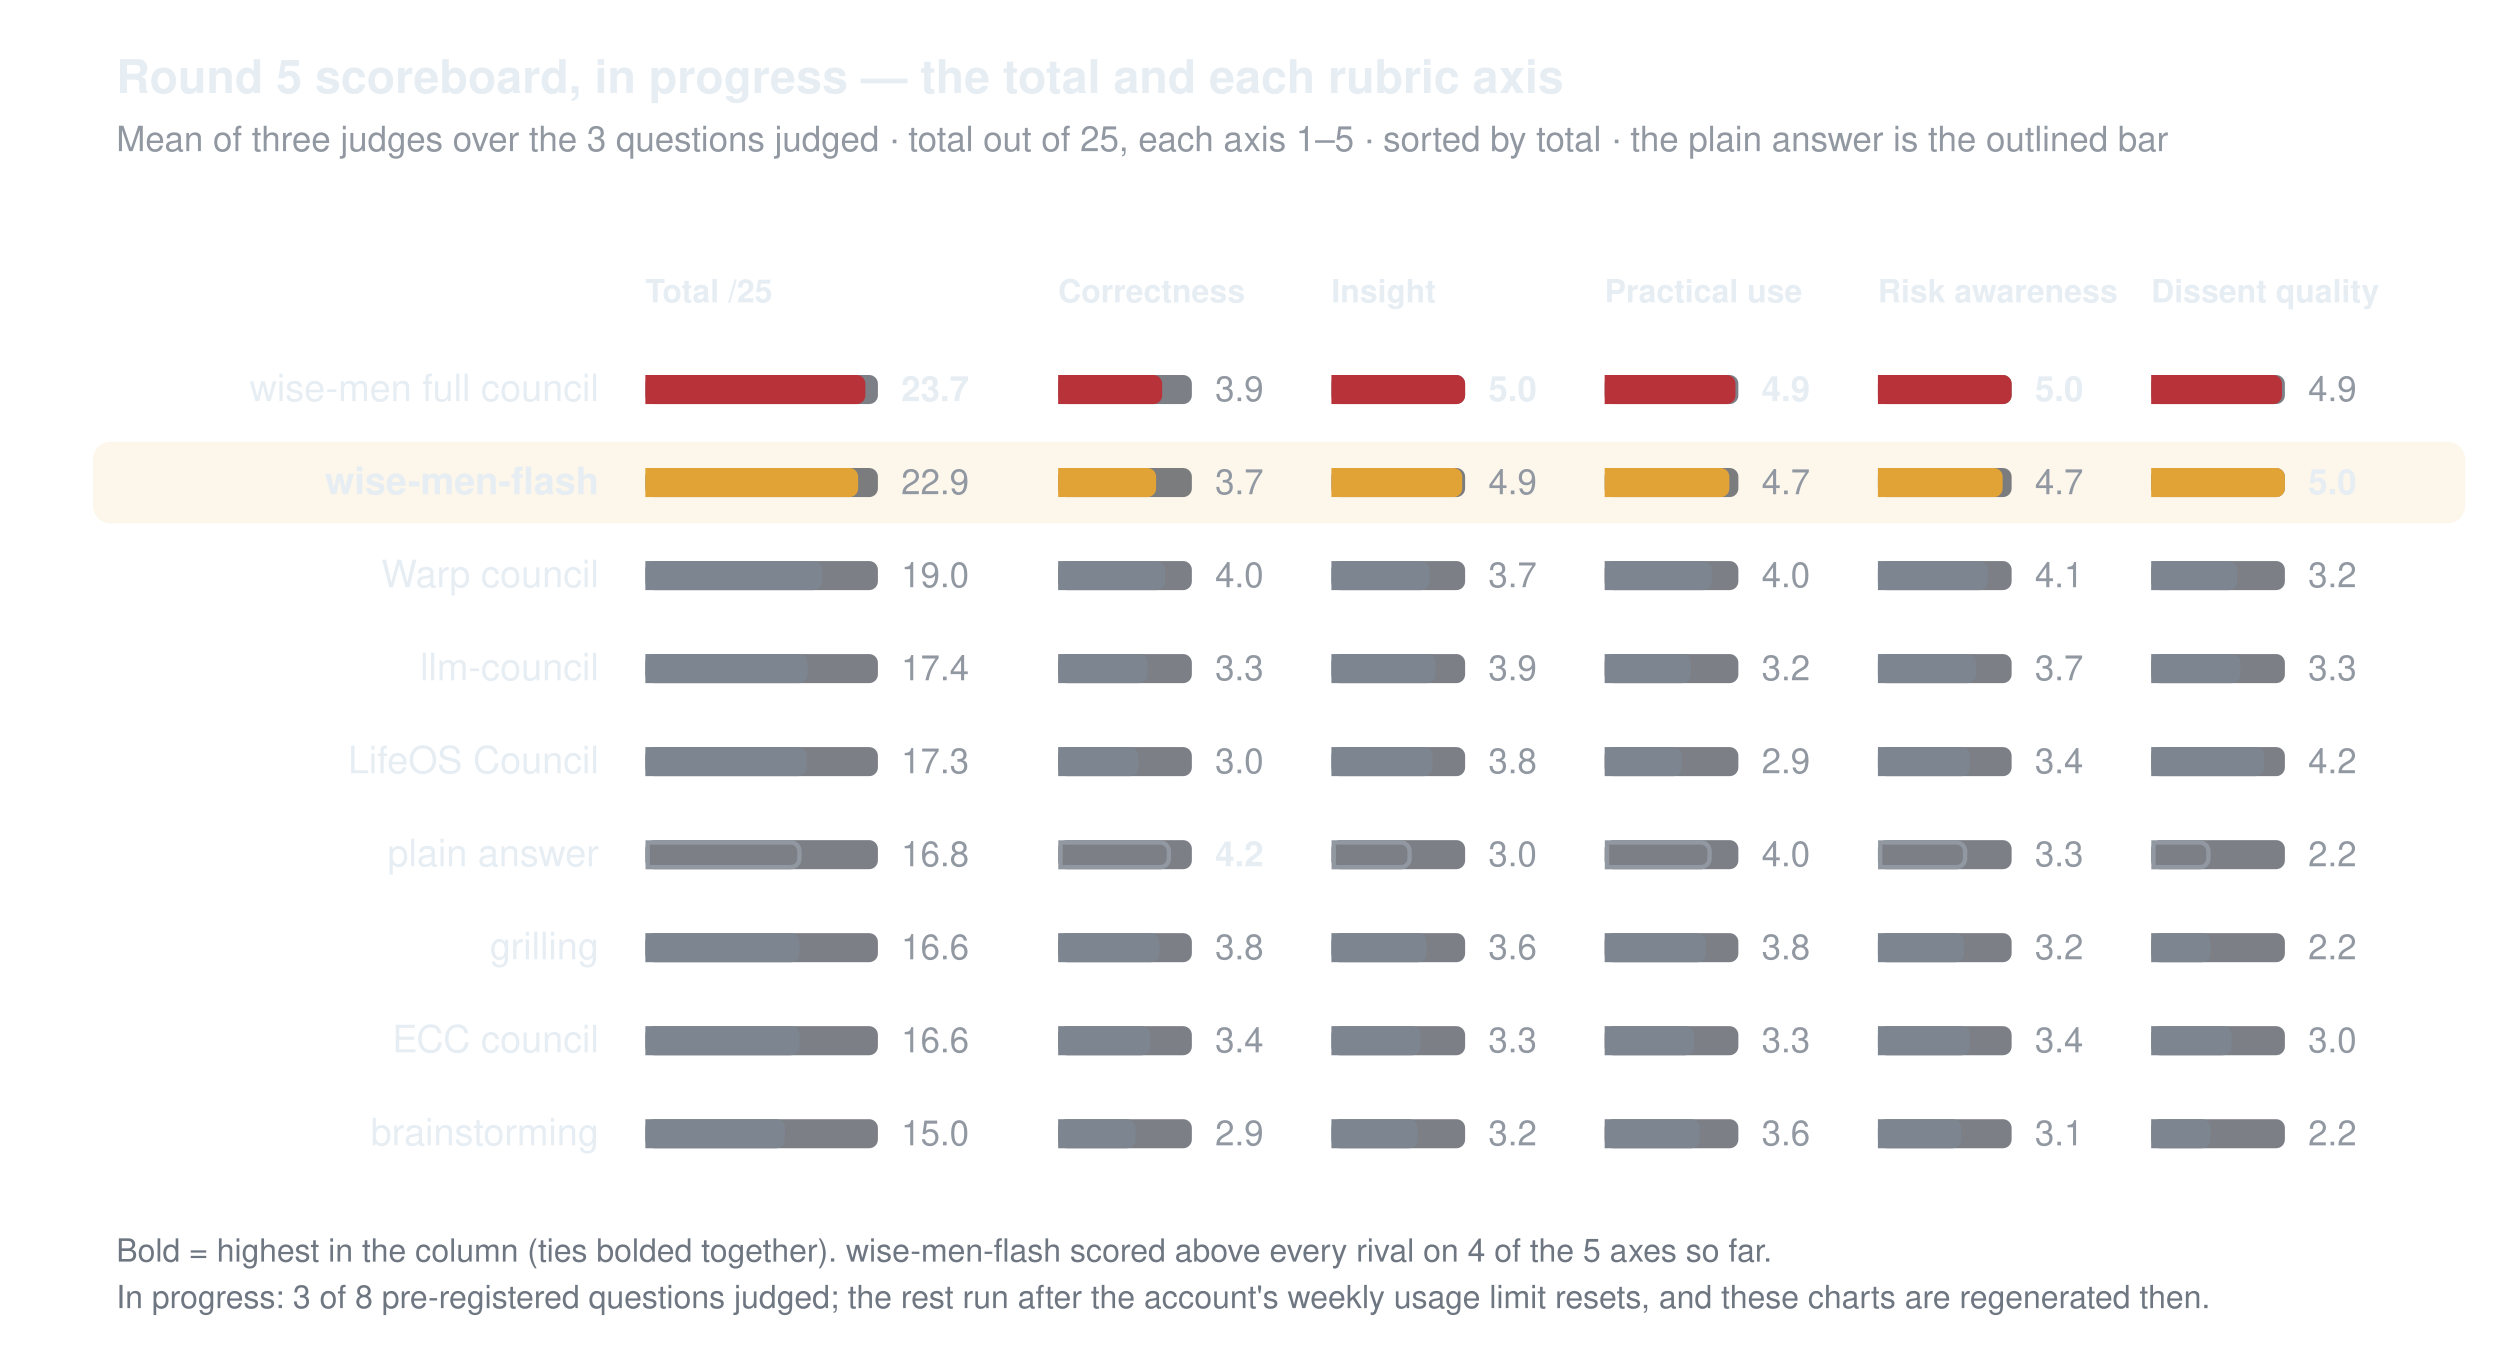
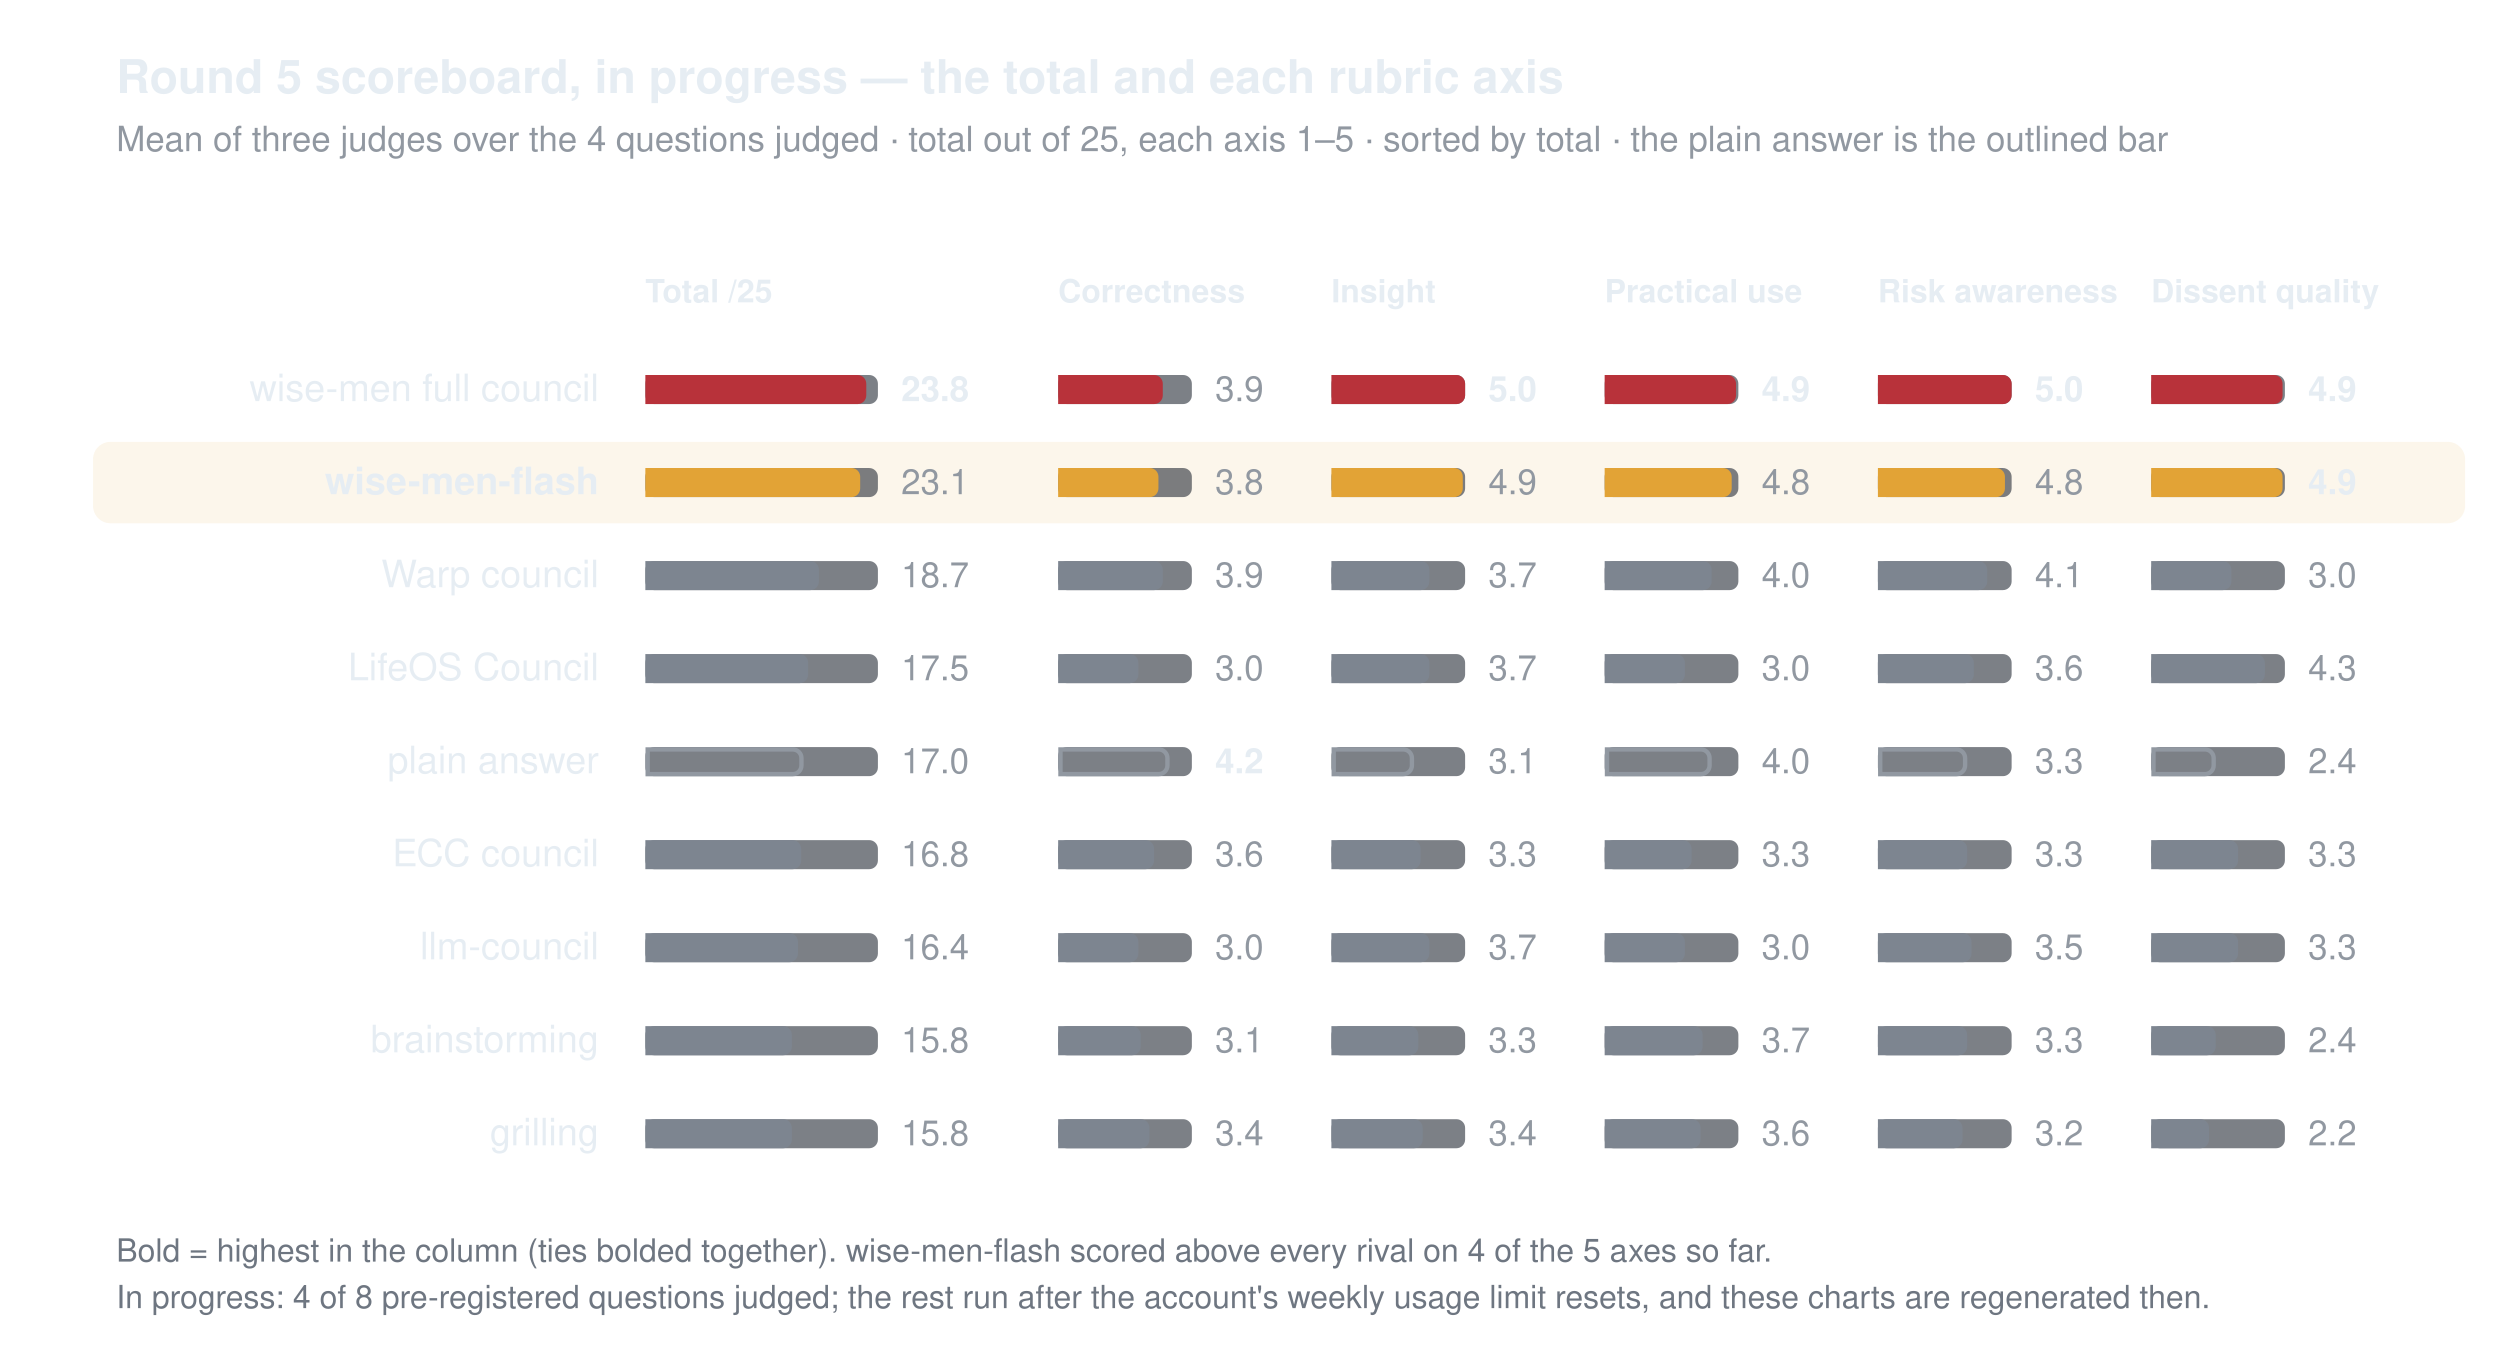
<svg xmlns="http://www.w3.org/2000/svg" viewBox="0 0 860 464" width="860" font-family="-apple-system, BlinkMacSystemFont, 'Segoe UI', Helvetica, Arial, sans-serif">
  <text x="40" y="32" font-size="16" font-weight="600" fill="#e6edf3" text-anchor="start">Round 5 scoreboard, in progress — the total and each rubric axis</text>
-   <text x="40" y="52" font-size="12" font-weight="400" fill="#9198a1" text-anchor="start">Mean of three judges over the 3 questions judged · total out of 25, each axis 1–5 · sorted by total · the plain answer is the outlined bar</text>
+   <text x="40" y="52" font-size="12" font-weight="400" fill="#9198a1" text-anchor="start">Mean of three judges over the 4 questions judged · total out of 25, each axis 1–5 · sorted by total · the plain answer is the outlined bar</text>
  <text x="222" y="104" font-size="11" font-weight="600" fill="#e6edf3" text-anchor="start">Total /25</text>
  <text x="364" y="104" font-size="11" font-weight="600" fill="#e6edf3" text-anchor="start">Correctness</text>
  <text x="458" y="104" font-size="11" font-weight="600" fill="#e6edf3" text-anchor="start">Insight</text>
  <text x="552" y="104" font-size="11" font-weight="600" fill="#e6edf3" text-anchor="start">Practical use</text>
  <text x="646" y="104" font-size="11" font-weight="600" fill="#e6edf3" text-anchor="start">Risk awareness</text>
  <text x="740" y="104" font-size="11" font-weight="600" fill="#e6edf3" text-anchor="start">Dissent quality</text>
  <text x="206" y="138" font-size="13" font-weight="500" fill="#e6edf3" text-anchor="end">wise-men full council</text>
  <rect x="222" y="129" width="80" height="10" rx="3" fill="#262c36" fill-opacity="0.6" />
-   <path d="M222,129h72.7a3,3 0 0 1 3,3v4a3,3 0 0 1 -3,3h-72.7z" fill="#b8323a" />
-   <text x="310" y="138" font-size="12" font-weight="700" fill="#e6edf3" text-anchor="start">23.7</text>
+   <path d="M222,129h73a3,3 0 0 1 3,3v4a3,3 0 0 1 -3,3h-73z" fill="#b8323a" />
+   <text x="310" y="138" font-size="12" font-weight="700" fill="#e6edf3" text-anchor="start">23.8</text>
  <rect x="364" y="129" width="46" height="10" rx="3" fill="#262c36" fill-opacity="0.6" />
-   <path d="M364,129h32.8a3,3 0 0 1 3,3v4a3,3 0 0 1 -3,3h-32.8z" fill="#b8323a" />
+   <path d="M364,129h33a3,3 0 0 1 3,3v4a3,3 0 0 1 -3,3h-33z" fill="#b8323a" />
  <text x="418" y="138" font-size="12" font-weight="400" fill="#9198a1" text-anchor="start">3.9</text>
  <rect x="458" y="129" width="46" height="10" rx="3" fill="#262c36" fill-opacity="0.6" />
  <path d="M458,129h43a3,3 0 0 1 3,3v4a3,3 0 0 1 -3,3h-43z" fill="#b8323a" />
  <text x="512" y="138" font-size="12" font-weight="700" fill="#e6edf3" text-anchor="start">5.0</text>
  <rect x="552" y="129" width="46" height="10" rx="3" fill="#262c36" fill-opacity="0.6" />
-   <path d="M552,129h42a3,3 0 0 1 3,3v4a3,3 0 0 1 -3,3h-42z" fill="#b8323a" />
+   <path d="M552,129h42.2a3,3 0 0 1 3,3v4a3,3 0 0 1 -3,3h-42.2z" fill="#b8323a" />
  <text x="606" y="138" font-size="12" font-weight="700" fill="#e6edf3" text-anchor="start">4.9</text>
  <rect x="646" y="129" width="46" height="10" rx="3" fill="#262c36" fill-opacity="0.6" />
  <path d="M646,129h43a3,3 0 0 1 3,3v4a3,3 0 0 1 -3,3h-43z" fill="#b8323a" />
  <text x="700" y="138" font-size="12" font-weight="700" fill="#e6edf3" text-anchor="start">5.0</text>
  <rect x="740" y="129" width="46" height="10" rx="3" fill="#262c36" fill-opacity="0.6" />
-   <path d="M740,129h42a3,3 0 0 1 3,3v4a3,3 0 0 1 -3,3h-42z" fill="#b8323a" />
-   <text x="794" y="138" font-size="12" font-weight="400" fill="#9198a1" text-anchor="start">4.9</text>
+   <path d="M740,129h42.2a3,3 0 0 1 3,3v4a3,3 0 0 1 -3,3h-42.2z" fill="#b8323a" />
+   <text x="794" y="138" font-size="12" font-weight="700" fill="#e6edf3" text-anchor="start">4.9</text>
  <rect x="32" y="152" width="816" height="28" rx="6" fill="#e2a336" fill-opacity="0.10" />
  <text x="206" y="170" font-size="13" font-weight="700" fill="#e6edf3" text-anchor="end">wise-men-flash</text>
  <rect x="222" y="161" width="80" height="10" rx="3" fill="#262c36" fill-opacity="0.6" />
-   <path d="M222,161h70.2a3,3 0 0 1 3,3v4a3,3 0 0 1 -3,3h-70.2z" fill="#e2a336" />
-   <text x="310" y="170" font-size="12" font-weight="400" fill="#9198a1" text-anchor="start">22.9</text>
+   <path d="M222,161h70.9a3,3 0 0 1 3,3v4a3,3 0 0 1 -3,3h-70.9z" fill="#e2a336" />
+   <text x="310" y="170" font-size="12" font-weight="400" fill="#9198a1" text-anchor="start">23.1</text>
  <rect x="364" y="161" width="46" height="10" rx="3" fill="#262c36" fill-opacity="0.6" />
-   <path d="M364,161h30.7a3,3 0 0 1 3,3v4a3,3 0 0 1 -3,3h-30.7z" fill="#e2a336" />
-   <text x="418" y="170" font-size="12" font-weight="400" fill="#9198a1" text-anchor="start">3.7</text>
+   <path d="M364,161h31.5a3,3 0 0 1 3,3v4a3,3 0 0 1 -3,3h-31.5z" fill="#e2a336" />
+   <text x="418" y="170" font-size="12" font-weight="400" fill="#9198a1" text-anchor="start">3.8</text>
  <rect x="458" y="161" width="46" height="10" rx="3" fill="#262c36" fill-opacity="0.6" />
-   <path d="M458,161h42a3,3 0 0 1 3,3v4a3,3 0 0 1 -3,3h-42z" fill="#e2a336" />
+   <path d="M458,161h42.2a3,3 0 0 1 3,3v4a3,3 0 0 1 -3,3h-42.2z" fill="#e2a336" />
  <text x="512" y="170" font-size="12" font-weight="400" fill="#9198a1" text-anchor="start">4.9</text>
  <rect x="552" y="161" width="46" height="10" rx="3" fill="#262c36" fill-opacity="0.6" />
-   <path d="M552,161h39.9a3,3 0 0 1 3,3v4a3,3 0 0 1 -3,3h-39.9z" fill="#e2a336" />
-   <text x="606" y="170" font-size="12" font-weight="400" fill="#9198a1" text-anchor="start">4.7</text>
+   <path d="M552,161h40.7a3,3 0 0 1 3,3v4a3,3 0 0 1 -3,3h-40.7z" fill="#e2a336" />
+   <text x="606" y="170" font-size="12" font-weight="400" fill="#9198a1" text-anchor="start">4.8</text>
  <rect x="646" y="161" width="46" height="10" rx="3" fill="#262c36" fill-opacity="0.6" />
-   <path d="M646,161h39.9a3,3 0 0 1 3,3v4a3,3 0 0 1 -3,3h-39.9z" fill="#e2a336" />
-   <text x="700" y="170" font-size="12" font-weight="400" fill="#9198a1" text-anchor="start">4.7</text>
+   <path d="M646,161h40.7a3,3 0 0 1 3,3v4a3,3 0 0 1 -3,3h-40.7z" fill="#e2a336" />
+   <text x="700" y="170" font-size="12" font-weight="400" fill="#9198a1" text-anchor="start">4.8</text>
  <rect x="740" y="161" width="46" height="10" rx="3" fill="#262c36" fill-opacity="0.6" />
-   <path d="M740,161h43a3,3 0 0 1 3,3v4a3,3 0 0 1 -3,3h-43z" fill="#e2a336" />
-   <text x="794" y="170" font-size="12" font-weight="700" fill="#e6edf3" text-anchor="start">5.0</text>
+   <path d="M740,161h42.2a3,3 0 0 1 3,3v4a3,3 0 0 1 -3,3h-42.2z" fill="#e2a336" />
+   <text x="794" y="170" font-size="12" font-weight="700" fill="#e6edf3" text-anchor="start">4.9</text>
  <text x="206" y="202" font-size="13" font-weight="500" fill="#e6edf3" text-anchor="end">Warp council</text>
  <rect x="222" y="193" width="80" height="10" rx="3" fill="#262c36" fill-opacity="0.6" />
-   <path d="M222,193h57.8a3,3 0 0 1 3,3v4a3,3 0 0 1 -3,3h-57.8z" fill="#7d8590" />
-   <text x="310" y="202" font-size="12" font-weight="400" fill="#9198a1" text-anchor="start">19.0</text>
+   <path d="M222,193h56.7a3,3 0 0 1 3,3v4a3,3 0 0 1 -3,3h-56.7z" fill="#7d8590" />
+   <text x="310" y="202" font-size="12" font-weight="400" fill="#9198a1" text-anchor="start">18.7</text>
  <rect x="364" y="193" width="46" height="10" rx="3" fill="#262c36" fill-opacity="0.6" />
-   <path d="M364,193h33.8a3,3 0 0 1 3,3v4a3,3 0 0 1 -3,3h-33.8z" fill="#7d8590" />
-   <text x="418" y="202" font-size="12" font-weight="400" fill="#9198a1" text-anchor="start">4.0</text>
+   <path d="M364,193h33a3,3 0 0 1 3,3v4a3,3 0 0 1 -3,3h-33z" fill="#7d8590" />
+   <text x="418" y="202" font-size="12" font-weight="400" fill="#9198a1" text-anchor="start">3.9</text>
  <rect x="458" y="193" width="46" height="10" rx="3" fill="#262c36" fill-opacity="0.6" />
  <path d="M458,193h30.7a3,3 0 0 1 3,3v4a3,3 0 0 1 -3,3h-30.7z" fill="#7d8590" />
  <text x="512" y="202" font-size="12" font-weight="400" fill="#9198a1" text-anchor="start">3.7</text>
  <rect x="552" y="193" width="46" height="10" rx="3" fill="#262c36" fill-opacity="0.6" />
  <path d="M552,193h33.8a3,3 0 0 1 3,3v4a3,3 0 0 1 -3,3h-33.8z" fill="#7d8590" />
  <text x="606" y="202" font-size="12" font-weight="400" fill="#9198a1" text-anchor="start">4.0</text>
  <rect x="646" y="193" width="46" height="10" rx="3" fill="#262c36" fill-opacity="0.6" />
-   <path d="M646,193h34.8a3,3 0 0 1 3,3v4a3,3 0 0 1 -3,3h-34.8z" fill="#7d8590" />
+   <path d="M646,193h34.6a3,3 0 0 1 3,3v4a3,3 0 0 1 -3,3h-34.6z" fill="#7d8590" />
  <text x="700" y="202" font-size="12" font-weight="400" fill="#9198a1" text-anchor="start">4.1</text>
  <rect x="740" y="193" width="46" height="10" rx="3" fill="#262c36" fill-opacity="0.6" />
-   <path d="M740,193h26.6a3,3 0 0 1 3,3v4a3,3 0 0 1 -3,3h-26.6z" fill="#7d8590" />
-   <text x="794" y="202" font-size="12" font-weight="400" fill="#9198a1" text-anchor="start">3.2</text>
-   <text x="206" y="234" font-size="13" font-weight="500" fill="#e6edf3" text-anchor="end">llm-council</text>
+   <path d="M740,193h24.6a3,3 0 0 1 3,3v4a3,3 0 0 1 -3,3h-24.6z" fill="#7d8590" />
+   <text x="794" y="202" font-size="12" font-weight="400" fill="#9198a1" text-anchor="start">3.0</text>
+   <text x="206" y="234" font-size="13" font-weight="500" fill="#e6edf3" text-anchor="end">LifeOS Council</text>
  <rect x="222" y="225" width="80" height="10" rx="3" fill="#262c36" fill-opacity="0.6" />
-   <path d="M222,225h52.8a3,3 0 0 1 3,3v4a3,3 0 0 1 -3,3h-52.8z" fill="#7d8590" />
-   <text x="310" y="234" font-size="12" font-weight="400" fill="#9198a1" text-anchor="start">17.4</text>
+   <path d="M222,225h53a3,3 0 0 1 3,3v4a3,3 0 0 1 -3,3h-53z" fill="#7d8590" />
+   <text x="310" y="234" font-size="12" font-weight="400" fill="#9198a1" text-anchor="start">17.5</text>
  <rect x="364" y="225" width="46" height="10" rx="3" fill="#262c36" fill-opacity="0.6" />
-   <path d="M364,225h27.7a3,3 0 0 1 3,3v4a3,3 0 0 1 -3,3h-27.7z" fill="#7d8590" />
-   <text x="418" y="234" font-size="12" font-weight="400" fill="#9198a1" text-anchor="start">3.3</text>
+   <path d="M364,225h24.6a3,3 0 0 1 3,3v4a3,3 0 0 1 -3,3h-24.6z" fill="#7d8590" />
+   <text x="418" y="234" font-size="12" font-weight="400" fill="#9198a1" text-anchor="start">3.0</text>
  <rect x="458" y="225" width="46" height="10" rx="3" fill="#262c36" fill-opacity="0.6" />
-   <path d="M458,225h32.8a3,3 0 0 1 3,3v4a3,3 0 0 1 -3,3h-32.8z" fill="#7d8590" />
-   <text x="512" y="234" font-size="12" font-weight="400" fill="#9198a1" text-anchor="start">3.9</text>
+   <path d="M458,225h30.7a3,3 0 0 1 3,3v4a3,3 0 0 1 -3,3h-30.7z" fill="#7d8590" />
+   <text x="512" y="234" font-size="12" font-weight="400" fill="#9198a1" text-anchor="start">3.7</text>
  <rect x="552" y="225" width="46" height="10" rx="3" fill="#262c36" fill-opacity="0.6" />
-   <path d="M552,225h26.6a3,3 0 0 1 3,3v4a3,3 0 0 1 -3,3h-26.6z" fill="#7d8590" />
-   <text x="606" y="234" font-size="12" font-weight="400" fill="#9198a1" text-anchor="start">3.2</text>
+   <path d="M552,225h24.6a3,3 0 0 1 3,3v4a3,3 0 0 1 -3,3h-24.6z" fill="#7d8590" />
+   <text x="606" y="234" font-size="12" font-weight="400" fill="#9198a1" text-anchor="start">3.0</text>
  <rect x="646" y="225" width="46" height="10" rx="3" fill="#262c36" fill-opacity="0.6" />
-   <path d="M646,225h30.7a3,3 0 0 1 3,3v4a3,3 0 0 1 -3,3h-30.7z" fill="#7d8590" />
-   <text x="700" y="234" font-size="12" font-weight="400" fill="#9198a1" text-anchor="start">3.7</text>
+   <path d="M646,225h30a3,3 0 0 1 3,3v4a3,3 0 0 1 -3,3h-30z" fill="#7d8590" />
+   <text x="700" y="234" font-size="12" font-weight="400" fill="#9198a1" text-anchor="start">3.6</text>
  <rect x="740" y="225" width="46" height="10" rx="3" fill="#262c36" fill-opacity="0.6" />
-   <path d="M740,225h27.7a3,3 0 0 1 3,3v4a3,3 0 0 1 -3,3h-27.7z" fill="#7d8590" />
-   <text x="794" y="234" font-size="12" font-weight="400" fill="#9198a1" text-anchor="start">3.3</text>
-   <text x="206" y="266" font-size="13" font-weight="500" fill="#e6edf3" text-anchor="end">LifeOS Council</text>
+   <path d="M740,225h36.1a3,3 0 0 1 3,3v4a3,3 0 0 1 -3,3h-36.1z" fill="#7d8590" />
+   <text x="794" y="234" font-size="12" font-weight="400" fill="#9198a1" text-anchor="start">4.3</text>
+   <text x="206" y="266" font-size="13" font-weight="500" fill="#e6edf3" text-anchor="end">plain answer</text>
  <rect x="222" y="257" width="80" height="10" rx="3" fill="#262c36" fill-opacity="0.6" />
-   <path d="M222,257h52.5a3,3 0 0 1 3,3v4a3,3 0 0 1 -3,3h-52.5z" fill="#7d8590" />
-   <text x="310" y="266" font-size="12" font-weight="400" fill="#9198a1" text-anchor="start">17.3</text>
+   <path d="M222.8,257.8h49.9a3,3 0 0 1 3,3v2.5a3,3 0 0 1 -3,3h-49.9z" fill="none" stroke="#9198a1" stroke-width="1.5" />
+   <text x="310" y="266" font-size="12" font-weight="400" fill="#9198a1" text-anchor="start">17.0</text>
  <rect x="364" y="257" width="46" height="10" rx="3" fill="#262c36" fill-opacity="0.6" />
-   <path d="M364,257h24.6a3,3 0 0 1 3,3v4a3,3 0 0 1 -3,3h-24.6z" fill="#7d8590" />
-   <text x="418" y="266" font-size="12" font-weight="400" fill="#9198a1" text-anchor="start">3.0</text>
+   <path d="M364.8,257.8h33.8a3,3 0 0 1 3,3v2.5a3,3 0 0 1 -3,3h-33.8z" fill="none" stroke="#9198a1" stroke-width="1.5" />
+   <text x="418" y="266" font-size="12" font-weight="700" fill="#e6edf3" text-anchor="start">4.2</text>
  <rect x="458" y="257" width="46" height="10" rx="3" fill="#262c36" fill-opacity="0.6" />
-   <path d="M458,257h31.8a3,3 0 0 1 3,3v4a3,3 0 0 1 -3,3h-31.8z" fill="#7d8590" />
-   <text x="512" y="266" font-size="12" font-weight="400" fill="#9198a1" text-anchor="start">3.8</text>
+   <path d="M458.8,257.8h23.9a3,3 0 0 1 3,3v2.5a3,3 0 0 1 -3,3h-23.9z" fill="none" stroke="#9198a1" stroke-width="1.5" />
+   <text x="512" y="266" font-size="12" font-weight="400" fill="#9198a1" text-anchor="start">3.1</text>
  <rect x="552" y="257" width="46" height="10" rx="3" fill="#262c36" fill-opacity="0.6" />
-   <path d="M552,257h23.6a3,3 0 0 1 3,3v4a3,3 0 0 1 -3,3h-23.6z" fill="#7d8590" />
-   <text x="606" y="266" font-size="12" font-weight="400" fill="#9198a1" text-anchor="start">2.9</text>
+   <path d="M552.8,257.8h32.3a3,3 0 0 1 3,3v2.5a3,3 0 0 1 -3,3h-32.3z" fill="none" stroke="#9198a1" stroke-width="1.5" />
+   <text x="606" y="266" font-size="12" font-weight="400" fill="#9198a1" text-anchor="start">4.0</text>
  <rect x="646" y="257" width="46" height="10" rx="3" fill="#262c36" fill-opacity="0.6" />
-   <path d="M646,257h28.7a3,3 0 0 1 3,3v4a3,3 0 0 1 -3,3h-28.7z" fill="#7d8590" />
-   <text x="700" y="266" font-size="12" font-weight="400" fill="#9198a1" text-anchor="start">3.4</text>
+   <path d="M646.8,257.8h26.2a3,3 0 0 1 3,3v2.5a3,3 0 0 1 -3,3h-26.2z" fill="none" stroke="#9198a1" stroke-width="1.5" />
+   <text x="700" y="266" font-size="12" font-weight="400" fill="#9198a1" text-anchor="start">3.3</text>
  <rect x="740" y="257" width="46" height="10" rx="3" fill="#262c36" fill-opacity="0.6" />
-   <path d="M740,257h35.8a3,3 0 0 1 3,3v4a3,3 0 0 1 -3,3h-35.8z" fill="#7d8590" />
-   <text x="794" y="266" font-size="12" font-weight="400" fill="#9198a1" text-anchor="start">4.2</text>
-   <text x="206" y="298" font-size="13" font-weight="500" fill="#e6edf3" text-anchor="end">plain answer</text>
+   <path d="M740.8,257.8h17.7a3,3 0 0 1 3,3v2.5a3,3 0 0 1 -3,3h-17.7z" fill="none" stroke="#9198a1" stroke-width="1.5" />
+   <text x="794" y="266" font-size="12" font-weight="400" fill="#9198a1" text-anchor="start">2.4</text>
+   <text x="206" y="298" font-size="13" font-weight="500" fill="#e6edf3" text-anchor="end">ECC council</text>
  <rect x="222" y="289" width="80" height="10" rx="3" fill="#262c36" fill-opacity="0.6" />
-   <path d="M222.8,289.8h49.2a3,3 0 0 1 3,3v2.5a3,3 0 0 1 -3,3h-49.2z" fill="none" stroke="#9198a1" stroke-width="1.5" />
+   <path d="M222,289h50.6a3,3 0 0 1 3,3v4a3,3 0 0 1 -3,3h-50.6z" fill="#7d8590" />
  <text x="310" y="298" font-size="12" font-weight="400" fill="#9198a1" text-anchor="start">16.8</text>
  <rect x="364" y="289" width="46" height="10" rx="3" fill="#262c36" fill-opacity="0.6" />
-   <path d="M364.8,289.8h34.3a3,3 0 0 1 3,3v2.5a3,3 0 0 1 -3,3h-34.3z" fill="none" stroke="#9198a1" stroke-width="1.5" />
-   <text x="418" y="298" font-size="12" font-weight="700" fill="#e6edf3" text-anchor="start">4.2</text>
+   <path d="M364,289h30a3,3 0 0 1 3,3v4a3,3 0 0 1 -3,3h-30z" fill="#7d8590" />
+   <text x="418" y="298" font-size="12" font-weight="400" fill="#9198a1" text-anchor="start">3.6</text>
  <rect x="458" y="289" width="46" height="10" rx="3" fill="#262c36" fill-opacity="0.6" />
-   <path d="M458.8,289.8h23.1a3,3 0 0 1 3,3v2.5a3,3 0 0 1 -3,3h-23.1z" fill="none" stroke="#9198a1" stroke-width="1.5" />
-   <text x="512" y="298" font-size="12" font-weight="400" fill="#9198a1" text-anchor="start">3.0</text>
+   <path d="M458,289h27.7a3,3 0 0 1 3,3v4a3,3 0 0 1 -3,3h-27.7z" fill="#7d8590" />
+   <text x="512" y="298" font-size="12" font-weight="400" fill="#9198a1" text-anchor="start">3.3</text>
  <rect x="552" y="289" width="46" height="10" rx="3" fill="#262c36" fill-opacity="0.6" />
-   <path d="M552.8,289.8h32.3a3,3 0 0 1 3,3v2.5a3,3 0 0 1 -3,3h-32.3z" fill="none" stroke="#9198a1" stroke-width="1.5" />
-   <text x="606" y="298" font-size="12" font-weight="400" fill="#9198a1" text-anchor="start">4.0</text>
+   <path d="M552,289h26.9a3,3 0 0 1 3,3v4a3,3 0 0 1 -3,3h-26.9z" fill="#7d8590" />
+   <text x="606" y="298" font-size="12" font-weight="400" fill="#9198a1" text-anchor="start">3.3</text>
  <rect x="646" y="289" width="46" height="10" rx="3" fill="#262c36" fill-opacity="0.6" />
-   <path d="M646.8,289.8h26.2a3,3 0 0 1 3,3v2.5a3,3 0 0 1 -3,3h-26.2z" fill="none" stroke="#9198a1" stroke-width="1.5" />
+   <path d="M646,289h27.7a3,3 0 0 1 3,3v4a3,3 0 0 1 -3,3h-27.7z" fill="#7d8590" />
  <text x="700" y="298" font-size="12" font-weight="400" fill="#9198a1" text-anchor="start">3.3</text>
  <rect x="740" y="289" width="46" height="10" rx="3" fill="#262c36" fill-opacity="0.6" />
-   <path d="M740.8,289.8h15.9a3,3 0 0 1 3,3v2.5a3,3 0 0 1 -3,3h-15.9z" fill="none" stroke="#9198a1" stroke-width="1.5" />
-   <text x="794" y="298" font-size="12" font-weight="400" fill="#9198a1" text-anchor="start">2.2</text>
-   <text x="206" y="330" font-size="13" font-weight="500" fill="#e6edf3" text-anchor="end">grilling</text>
+   <path d="M740,289h26.9a3,3 0 0 1 3,3v4a3,3 0 0 1 -3,3h-26.9z" fill="#7d8590" />
+   <text x="794" y="298" font-size="12" font-weight="400" fill="#9198a1" text-anchor="start">3.3</text>
+   <text x="206" y="330" font-size="13" font-weight="500" fill="#e6edf3" text-anchor="end">llm-council</text>
  <rect x="222" y="321" width="80" height="10" rx="3" fill="#262c36" fill-opacity="0.6" />
-   <path d="M222,321h50a3,3 0 0 1 3,3v4a3,3 0 0 1 -3,3h-50z" fill="#7d8590" />
-   <text x="310" y="330" font-size="12" font-weight="400" fill="#9198a1" text-anchor="start">16.6</text>
+   <path d="M222,321h49.5a3,3 0 0 1 3,3v4a3,3 0 0 1 -3,3h-49.5z" fill="#7d8590" />
+   <text x="310" y="330" font-size="12" font-weight="400" fill="#9198a1" text-anchor="start">16.4</text>
  <rect x="364" y="321" width="46" height="10" rx="3" fill="#262c36" fill-opacity="0.6" />
-   <path d="M364,321h31.8a3,3 0 0 1 3,3v4a3,3 0 0 1 -3,3h-31.8z" fill="#7d8590" />
-   <text x="418" y="330" font-size="12" font-weight="400" fill="#9198a1" text-anchor="start">3.8</text>
+   <path d="M364,321h24.6a3,3 0 0 1 3,3v4a3,3 0 0 1 -3,3h-24.6z" fill="#7d8590" />
+   <text x="418" y="330" font-size="12" font-weight="400" fill="#9198a1" text-anchor="start">3.0</text>
  <rect x="458" y="321" width="46" height="10" rx="3" fill="#262c36" fill-opacity="0.6" />
-   <path d="M458,321h29.7a3,3 0 0 1 3,3v4a3,3 0 0 1 -3,3h-29.7z" fill="#7d8590" />
-   <text x="512" y="330" font-size="12" font-weight="400" fill="#9198a1" text-anchor="start">3.6</text>
+   <path d="M458,321h30.7a3,3 0 0 1 3,3v4a3,3 0 0 1 -3,3h-30.7z" fill="#7d8590" />
+   <text x="512" y="330" font-size="12" font-weight="400" fill="#9198a1" text-anchor="start">3.7</text>
  <rect x="552" y="321" width="46" height="10" rx="3" fill="#262c36" fill-opacity="0.6" />
-   <path d="M552,321h31.8a3,3 0 0 1 3,3v4a3,3 0 0 1 -3,3h-31.8z" fill="#7d8590" />
-   <text x="606" y="330" font-size="12" font-weight="400" fill="#9198a1" text-anchor="start">3.8</text>
+   <path d="M552,321h24.6a3,3 0 0 1 3,3v4a3,3 0 0 1 -3,3h-24.6z" fill="#7d8590" />
+   <text x="606" y="330" font-size="12" font-weight="400" fill="#9198a1" text-anchor="start">3.0</text>
  <rect x="646" y="321" width="46" height="10" rx="3" fill="#262c36" fill-opacity="0.6" />
-   <path d="M646,321h26.6a3,3 0 0 1 3,3v4a3,3 0 0 1 -3,3h-26.6z" fill="#7d8590" />
-   <text x="700" y="330" font-size="12" font-weight="400" fill="#9198a1" text-anchor="start">3.2</text>
+   <path d="M646,321h29.2a3,3 0 0 1 3,3v4a3,3 0 0 1 -3,3h-29.2z" fill="#7d8590" />
+   <text x="700" y="330" font-size="12" font-weight="400" fill="#9198a1" text-anchor="start">3.5</text>
  <rect x="740" y="321" width="46" height="10" rx="3" fill="#262c36" fill-opacity="0.6" />
-   <path d="M740,321h17.4a3,3 0 0 1 3,3v4a3,3 0 0 1 -3,3h-17.4z" fill="#7d8590" />
-   <text x="794" y="330" font-size="12" font-weight="400" fill="#9198a1" text-anchor="start">2.2</text>
-   <text x="206" y="362" font-size="13" font-weight="500" fill="#e6edf3" text-anchor="end">ECC council</text>
+   <path d="M740,321h26.9a3,3 0 0 1 3,3v4a3,3 0 0 1 -3,3h-26.9z" fill="#7d8590" />
+   <text x="794" y="330" font-size="12" font-weight="400" fill="#9198a1" text-anchor="start">3.3</text>
+   <text x="206" y="362" font-size="13" font-weight="500" fill="#e6edf3" text-anchor="end">brainstorming</text>
  <rect x="222" y="353" width="80" height="10" rx="3" fill="#262c36" fill-opacity="0.6" />
-   <path d="M222,353h50a3,3 0 0 1 3,3v4a3,3 0 0 1 -3,3h-50z" fill="#7d8590" />
-   <text x="310" y="362" font-size="12" font-weight="400" fill="#9198a1" text-anchor="start">16.6</text>
+   <path d="M222,353h47.4a3,3 0 0 1 3,3v4a3,3 0 0 1 -3,3h-47.4z" fill="#7d8590" />
+   <text x="310" y="362" font-size="12" font-weight="400" fill="#9198a1" text-anchor="start">15.8</text>
  <rect x="364" y="353" width="46" height="10" rx="3" fill="#262c36" fill-opacity="0.6" />
-   <path d="M364,353h28.7a3,3 0 0 1 3,3v4a3,3 0 0 1 -3,3h-28.7z" fill="#7d8590" />
-   <text x="418" y="362" font-size="12" font-weight="400" fill="#9198a1" text-anchor="start">3.4</text>
+   <path d="M364,353h25.4a3,3 0 0 1 3,3v4a3,3 0 0 1 -3,3h-25.4z" fill="#7d8590" />
+   <text x="418" y="362" font-size="12" font-weight="400" fill="#9198a1" text-anchor="start">3.1</text>
  <rect x="458" y="353" width="46" height="10" rx="3" fill="#262c36" fill-opacity="0.6" />
-   <path d="M458,353h27.7a3,3 0 0 1 3,3v4a3,3 0 0 1 -3,3h-27.7z" fill="#7d8590" />
+   <path d="M458,353h26.9a3,3 0 0 1 3,3v4a3,3 0 0 1 -3,3h-26.9z" fill="#7d8590" />
  <text x="512" y="362" font-size="12" font-weight="400" fill="#9198a1" text-anchor="start">3.3</text>
  <rect x="552" y="353" width="46" height="10" rx="3" fill="#262c36" fill-opacity="0.6" />
-   <path d="M552,353h27.7a3,3 0 0 1 3,3v4a3,3 0 0 1 -3,3h-27.7z" fill="#7d8590" />
-   <text x="606" y="362" font-size="12" font-weight="400" fill="#9198a1" text-anchor="start">3.3</text>
+   <path d="M552,353h30.7a3,3 0 0 1 3,3v4a3,3 0 0 1 -3,3h-30.7z" fill="#7d8590" />
+   <text x="606" y="362" font-size="12" font-weight="400" fill="#9198a1" text-anchor="start">3.7</text>
  <rect x="646" y="353" width="46" height="10" rx="3" fill="#262c36" fill-opacity="0.6" />
-   <path d="M646,353h28.7a3,3 0 0 1 3,3v4a3,3 0 0 1 -3,3h-28.7z" fill="#7d8590" />
-   <text x="700" y="362" font-size="12" font-weight="400" fill="#9198a1" text-anchor="start">3.4</text>
+   <path d="M646,353h27.7a3,3 0 0 1 3,3v4a3,3 0 0 1 -3,3h-27.7z" fill="#7d8590" />
+   <text x="700" y="362" font-size="12" font-weight="400" fill="#9198a1" text-anchor="start">3.3</text>
  <rect x="740" y="353" width="46" height="10" rx="3" fill="#262c36" fill-opacity="0.6" />
-   <path d="M740,353h24.6a3,3 0 0 1 3,3v4a3,3 0 0 1 -3,3h-24.6z" fill="#7d8590" />
-   <text x="794" y="362" font-size="12" font-weight="400" fill="#9198a1" text-anchor="start">3.0</text>
-   <text x="206" y="394" font-size="13" font-weight="500" fill="#e6edf3" text-anchor="end">brainstorming</text>
+   <path d="M740,353h19.2a3,3 0 0 1 3,3v4a3,3 0 0 1 -3,3h-19.2z" fill="#7d8590" />
+   <text x="794" y="362" font-size="12" font-weight="400" fill="#9198a1" text-anchor="start">2.4</text>
+   <text x="206" y="394" font-size="13" font-weight="500" fill="#e6edf3" text-anchor="end">grilling</text>
  <rect x="222" y="385" width="80" height="10" rx="3" fill="#262c36" fill-opacity="0.6" />
-   <path d="M222,385h45a3,3 0 0 1 3,3v4a3,3 0 0 1 -3,3h-45z" fill="#7d8590" />
-   <text x="310" y="394" font-size="12" font-weight="400" fill="#9198a1" text-anchor="start">15.0</text>
+   <path d="M222,385h47.4a3,3 0 0 1 3,3v4a3,3 0 0 1 -3,3h-47.4z" fill="#7d8590" />
+   <text x="310" y="394" font-size="12" font-weight="400" fill="#9198a1" text-anchor="start">15.8</text>
  <rect x="364" y="385" width="46" height="10" rx="3" fill="#262c36" fill-opacity="0.6" />
-   <path d="M364,385h23.6a3,3 0 0 1 3,3v4a3,3 0 0 1 -3,3h-23.6z" fill="#7d8590" />
-   <text x="418" y="394" font-size="12" font-weight="400" fill="#9198a1" text-anchor="start">2.9</text>
+   <path d="M364,385h28.4a3,3 0 0 1 3,3v4a3,3 0 0 1 -3,3h-28.4z" fill="#7d8590" />
+   <text x="418" y="394" font-size="12" font-weight="400" fill="#9198a1" text-anchor="start">3.4</text>
  <rect x="458" y="385" width="46" height="10" rx="3" fill="#262c36" fill-opacity="0.6" />
-   <path d="M458,385h26.6a3,3 0 0 1 3,3v4a3,3 0 0 1 -3,3h-26.6z" fill="#7d8590" />
-   <text x="512" y="394" font-size="12" font-weight="400" fill="#9198a1" text-anchor="start">3.2</text>
+   <path d="M458,385h28.4a3,3 0 0 1 3,3v4a3,3 0 0 1 -3,3h-28.4z" fill="#7d8590" />
+   <text x="512" y="394" font-size="12" font-weight="400" fill="#9198a1" text-anchor="start">3.4</text>
  <rect x="552" y="385" width="46" height="10" rx="3" fill="#262c36" fill-opacity="0.6" />
-   <path d="M552,385h29.7a3,3 0 0 1 3,3v4a3,3 0 0 1 -3,3h-29.7z" fill="#7d8590" />
+   <path d="M552,385h30a3,3 0 0 1 3,3v4a3,3 0 0 1 -3,3h-30z" fill="#7d8590" />
  <text x="606" y="394" font-size="12" font-weight="400" fill="#9198a1" text-anchor="start">3.6</text>
  <rect x="646" y="385" width="46" height="10" rx="3" fill="#262c36" fill-opacity="0.6" />
-   <path d="M646,385h25.6a3,3 0 0 1 3,3v4a3,3 0 0 1 -3,3h-25.6z" fill="#7d8590" />
-   <text x="700" y="394" font-size="12" font-weight="400" fill="#9198a1" text-anchor="start">3.1</text>
+   <path d="M646,385h26.1a3,3 0 0 1 3,3v4a3,3 0 0 1 -3,3h-26.1z" fill="#7d8590" />
+   <text x="700" y="394" font-size="12" font-weight="400" fill="#9198a1" text-anchor="start">3.2</text>
  <rect x="740" y="385" width="46" height="10" rx="3" fill="#262c36" fill-opacity="0.6" />
-   <path d="M740,385h17.4a3,3 0 0 1 3,3v4a3,3 0 0 1 -3,3h-17.4z" fill="#7d8590" />
+   <path d="M740,385h16.9a3,3 0 0 1 3,3v4a3,3 0 0 1 -3,3h-16.9z" fill="#7d8590" />
  <text x="794" y="394" font-size="12" font-weight="400" fill="#9198a1" text-anchor="start">2.2</text>
  <text x="40" y="434" font-size="11" font-weight="400" fill="#6e7681" text-anchor="start">Bold = highest in the column (ties bolded together). wise-men-flash scored above every rival on 4 of the 5 axes so far.</text>
-   <text x="40" y="450" font-size="11" font-weight="400" fill="#6e7681" text-anchor="start">In progress: 3 of 8 pre-registered questions judged; the rest run after the account's weekly usage limit resets, and these charts are regenerated then.</text>
+   <text x="40" y="450" font-size="11" font-weight="400" fill="#6e7681" text-anchor="start">In progress: 4 of 8 pre-registered questions judged; the rest run after the account's weekly usage limit resets, and these charts are regenerated then.</text>
</svg>
